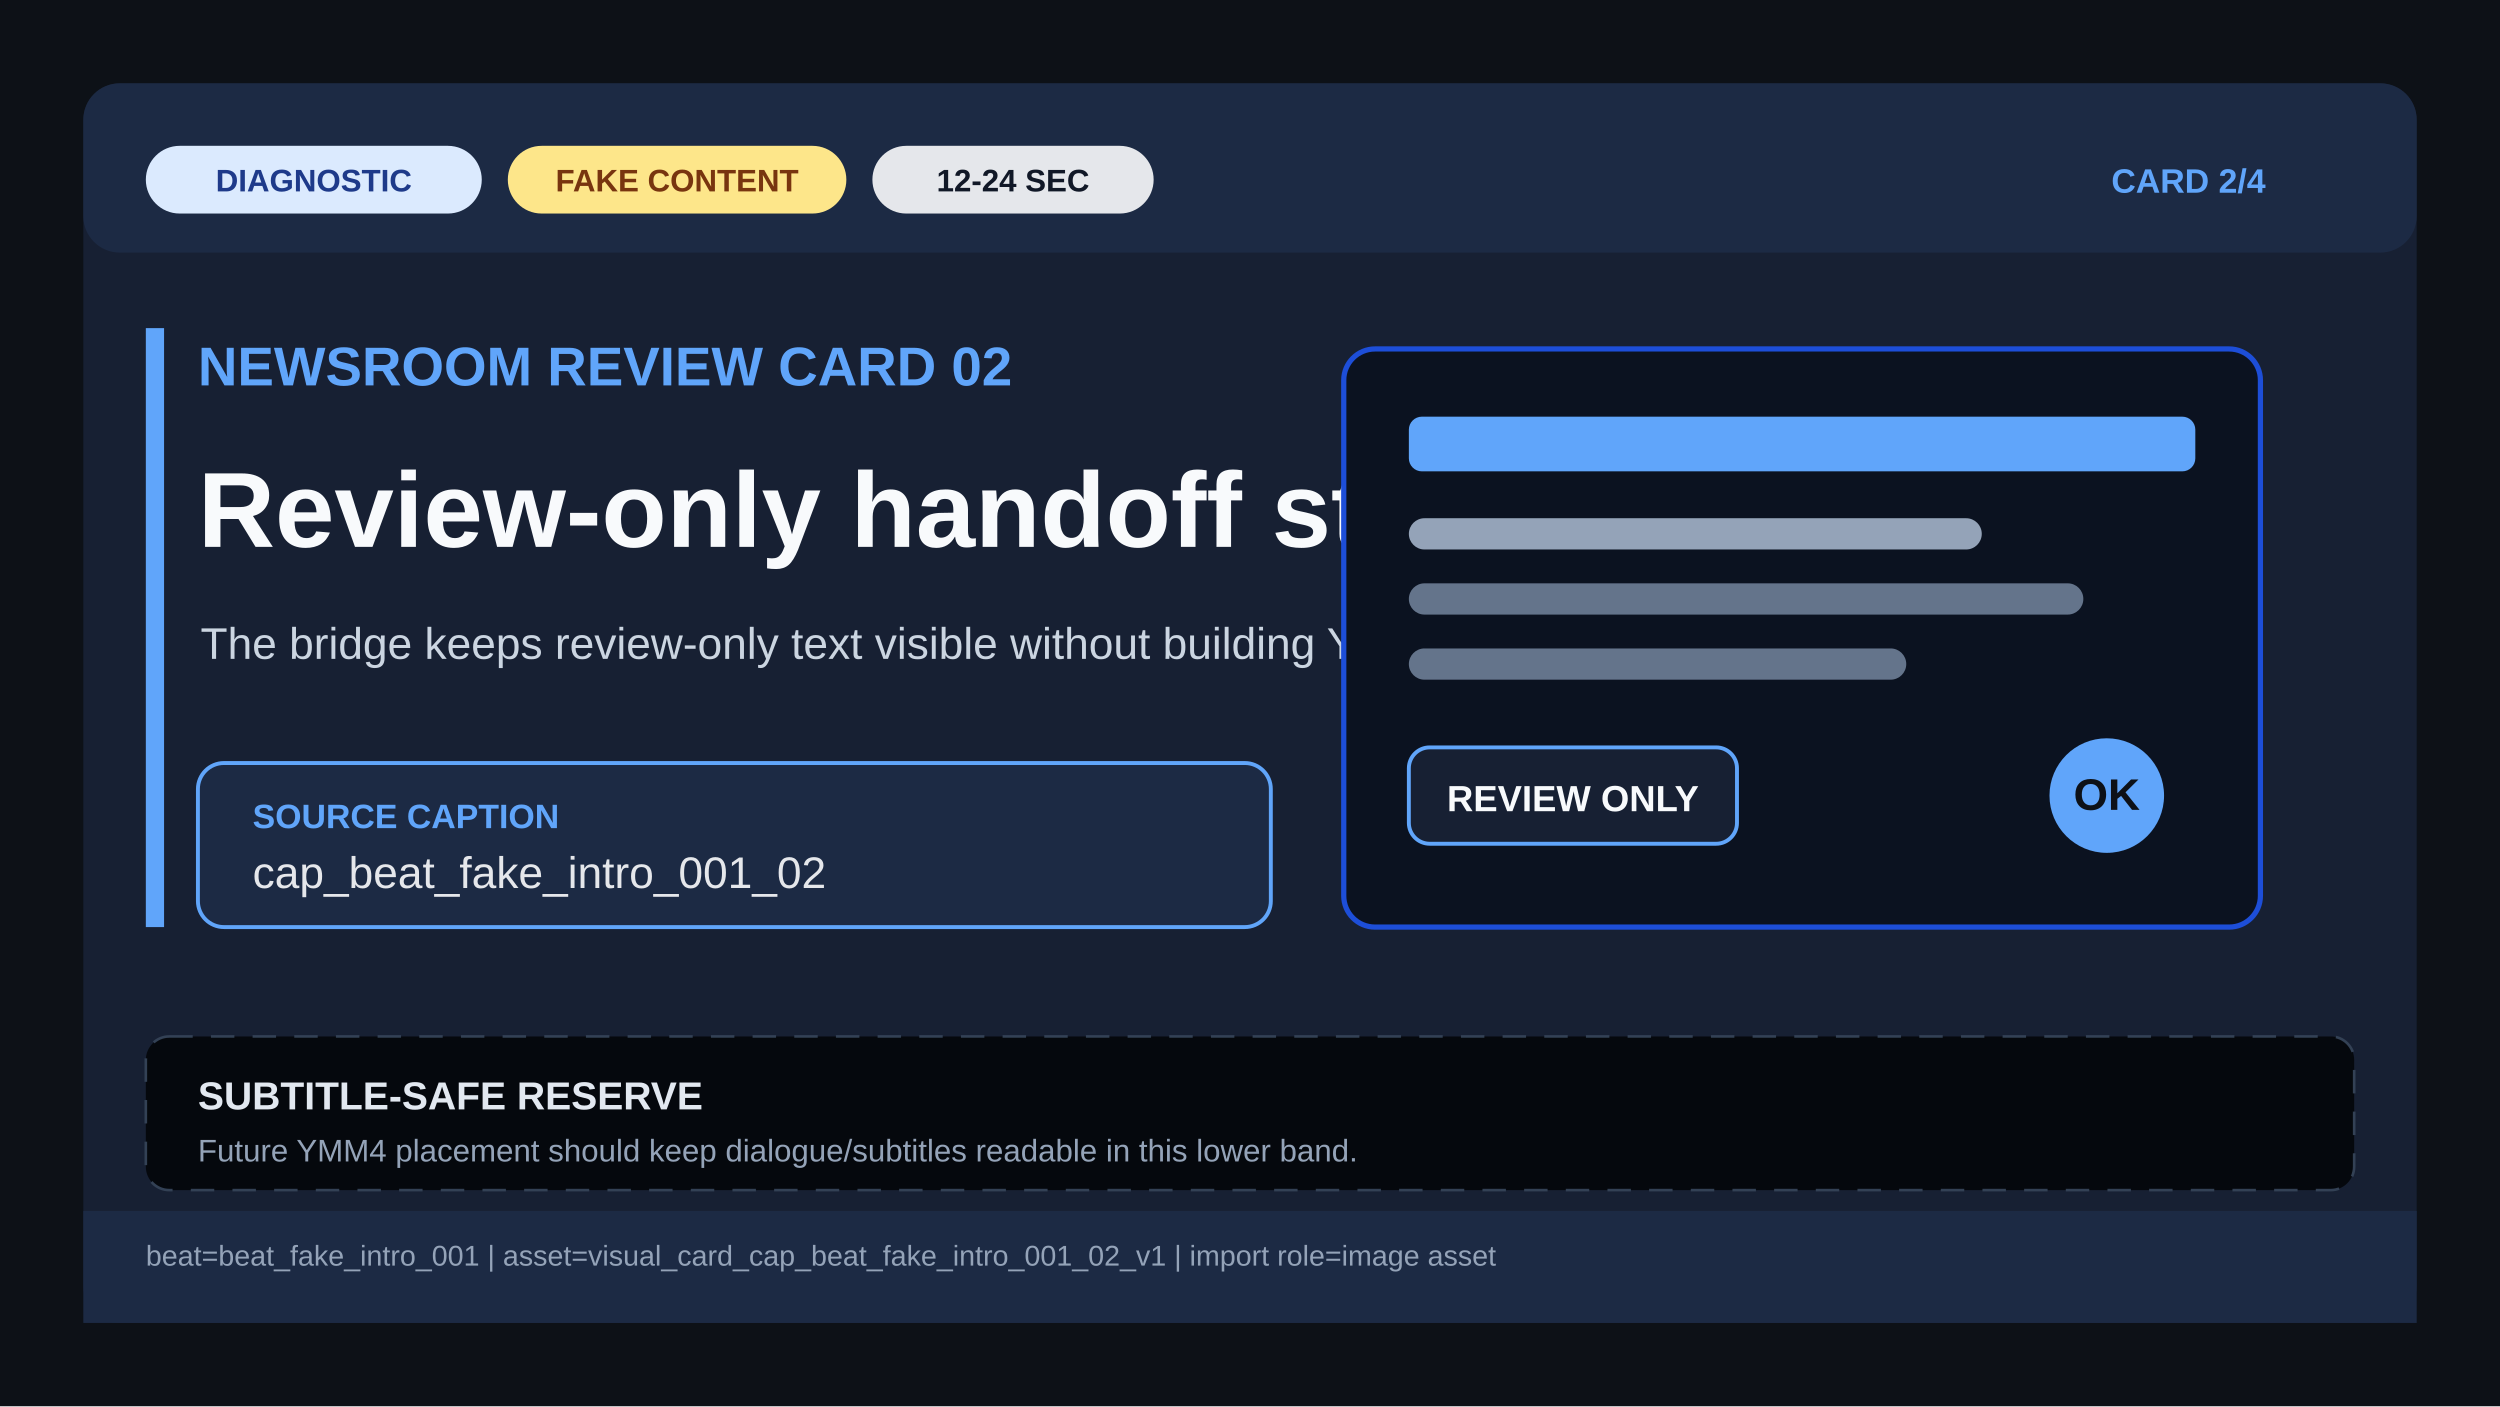
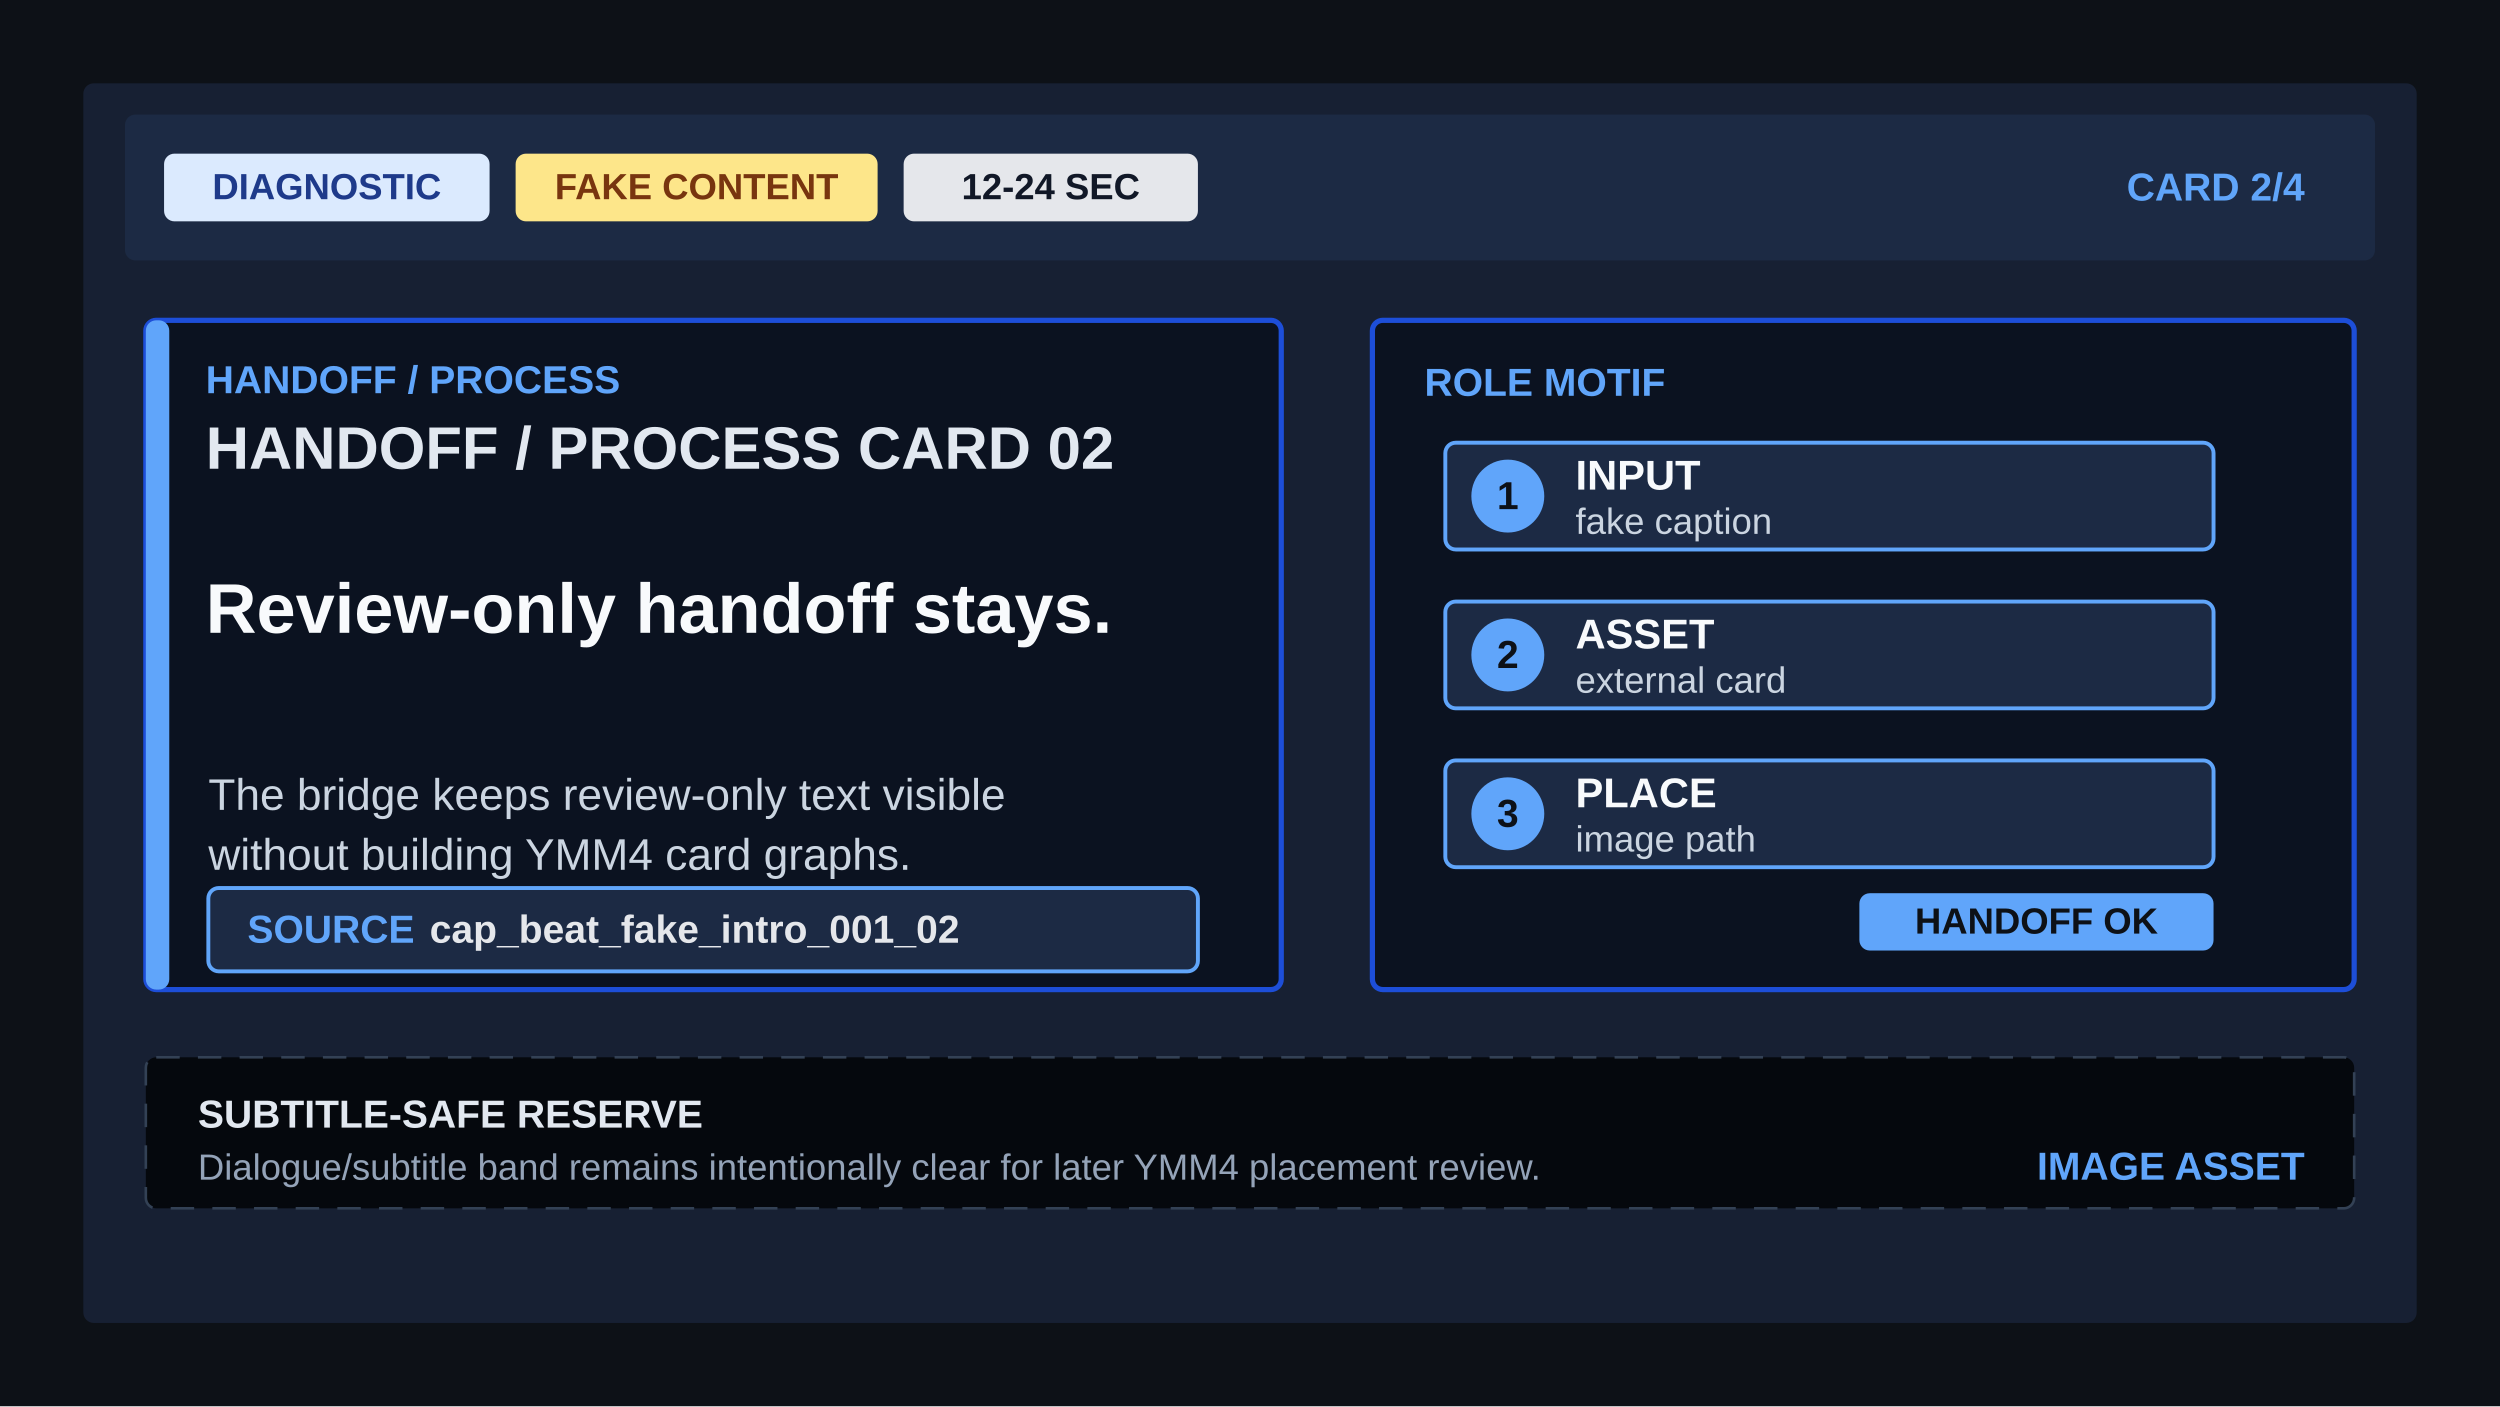
- <svg xmlns="http://www.w3.org/2000/svg" width="1920" height="1080" viewBox="0 0 1920 1080" role="img" aria-label="NEWSROOM REVIEW CARD 02">
+ <svg xmlns="http://www.w3.org/2000/svg" width="1920" height="1080" viewBox="0 0 1920 1080" role="img" aria-label="HANDOFF / PROCESS CARD 02" data-refinement="v1" data-role="handoff_process" data-motif="process_ladder">
  <rect x="0" y="0" width="1920" height="1080" fill="#0D1117" />
-   <rect x="64" y="64" width="1792" height="952" rx="28" fill="#172033" />
-   <rect x="64" y="64" width="1792" height="130" rx="28" fill="#1C2A44" />
-   <rect x="64" y="930" width="1792" height="86" rx="0" fill="#1C2A44" />
-   <rect x="112" y="112" width="258" height="52" rx="26" fill="#DBEAFE" />
-   <text x="241" y="147" text-anchor="middle" font-family="Arial, Helvetica, sans-serif" font-size="24" font-weight="700" fill="#1E3A8A">DIAGNOSTIC</text>
-   <rect x="390" y="112" width="260" height="52" rx="26" fill="#FDE68A" />
-   <text x="520" y="147" text-anchor="middle" font-family="Arial, Helvetica, sans-serif" font-size="24" font-weight="700" fill="#78350F">FAKE CONTENT</text>
-   <rect x="670" y="112" width="216" height="52" rx="26" fill="#E5E7EB" />
-   <text x="778" y="147" text-anchor="middle" font-family="Arial, Helvetica, sans-serif" font-size="24" font-weight="700" fill="#111827">12-24 SEC</text>
-   <text x="1740" y="148" text-anchor="end" font-family="Arial, Helvetica, sans-serif" font-size="26" font-weight="700" fill="#60A5FA">CARD 2/4</text>
-   <rect x="112" y="252" width="14" height="460" fill="#60A5FA" />
-   <text x="152" y="296" font-family="Arial, Helvetica, sans-serif" font-size="42" font-weight="700" fill="#60A5FA">NEWSROOM REVIEW CARD 02</text>
-   <text x="152" y="420" font-family="Arial, Helvetica, sans-serif" font-size="82" font-weight="800" fill="#F8FAFC">Review-only handoff stays.</text>
-   <text x="154" y="506" font-family="Arial, Helvetica, sans-serif" font-size="34" fill="#CBD5E1">The bridge keeps review-only text visible without building YMM4 card graphs.</text>
-   <rect x="152" y="586" width="824" height="126" rx="20" fill="#1C2A44" stroke="#60A5FA" stroke-width="3" />
-   <text x="194" y="636" font-family="Arial, Helvetica, sans-serif" font-size="26" font-weight="700" fill="#60A5FA">SOURCE CAPTION</text>
-   <text x="194" y="682" font-family="Arial, Helvetica, sans-serif" font-size="34" fill="#E5E7EB">cap_beat_fake_intro_001_02</text>
-   <rect x="1032" y="268" width="704" height="444" rx="24" fill="#0B1220" stroke="#1D4ED8" stroke-width="4" />
-   <rect x="1082" y="320" width="604" height="42" rx="10" fill="#60A5FA" />
-   <rect x="1082" y="398" width="440" height="24" rx="12" fill="#94A3B8" />
-   <rect x="1082" y="448" width="518" height="24" rx="12" fill="#64748B" />
-   <rect x="1082" y="498" width="382" height="24" rx="12" fill="#64748B" />
-   <rect x="1082" y="574" width="252" height="74" rx="16" fill="#172033" stroke="#60A5FA" stroke-width="3" />
-   <text x="1208" y="623" text-anchor="middle" font-family="Arial, Helvetica, sans-serif" font-size="28" font-weight="700" fill="#F8FAFC">REVIEW ONLY</text>
-   <circle cx="1618" cy="611" r="44" fill="#60A5FA" />
-   <text x="1618" y="622" text-anchor="middle" font-family="Arial, Helvetica, sans-serif" font-size="34" font-weight="800" fill="#0D1117">OK</text>
-   <rect x="112" y="796" width="1696" height="118" rx="18" fill="#05080D" stroke="#334155" stroke-width="2" stroke-dasharray="18 14" />
-   <text x="152" y="852" font-family="Arial, Helvetica, sans-serif" font-size="30" font-weight="700" fill="#E2E8F0">SUBTITLE-SAFE RESERVE</text>
-   <text x="152" y="892" font-family="Arial, Helvetica, sans-serif" font-size="24" fill="#94A3B8">Future YMM4 placement should keep dialogue/subtitles readable in this lower band.</text>
-   <text x="112" y="972" font-family="Arial, Helvetica, sans-serif" font-size="22" fill="#94A3B8">beat=beat_fake_intro_001 | asset=visual_card_cap_beat_fake_intro_001_02_v1 | import role=image asset</text>
+   <rect x="64" y="64" width="1792" height="952" rx="8" fill="#172033" />
+   <rect x="96" y="88" width="1728" height="112" rx="8" fill="#1C2A44" />
+   <rect x="126" y="118" width="250" height="52" rx="8" fill="#DBEAFE" />
+   <text x="251" y="153" text-anchor="middle" font-family="Arial, Helvetica, sans-serif" font-size="28" font-weight="700" fill="#1E3A8A">DIAGNOSTIC</text>
+   <rect x="396" y="118" width="278" height="52" rx="8" fill="#FDE68A" />
+   <text x="535" y="153" text-anchor="middle" font-family="Arial, Helvetica, sans-serif" font-size="28" font-weight="700" fill="#78350F">FAKE CONTENT</text>
+   <rect x="694" y="118" width="226" height="52" rx="8" fill="#E5E7EB" />
+   <text x="807" y="153" text-anchor="middle" font-family="Arial, Helvetica, sans-serif" font-size="28" font-weight="700" fill="#111827">12-24 SEC</text>
+   <text x="1770" y="154" text-anchor="end" font-family="Arial, Helvetica, sans-serif" font-size="30" font-weight="700" fill="#60A5FA">CARD 2/4</text>
+   <rect x="112" y="246" width="872" height="514" rx="8" fill="#0B1220" stroke="#1D4ED8" stroke-width="4" />
+   <rect x="112" y="246" width="18" height="514" rx="8" fill="#60A5FA" />
+   <text x="158" y="302" font-family="Arial, Helvetica, sans-serif" font-size="30" font-weight="700" fill="#60A5FA">HANDOFF / PROCESS</text>
+   <text x="158" y="360" font-family="Arial, Helvetica, sans-serif" font-size="46" font-weight="700" fill="#E2E8F0">HANDOFF / PROCESS CARD 02</text>
+   <text x="158" y="486" font-family="Arial, Helvetica, sans-serif" font-size="54" font-weight="800" fill="#F8FAFC">Review-only handoff stays.</text>
+   <text x="160" y="622" font-family="Arial, Helvetica, sans-serif" font-size="34" font-weight="400" fill="#CBD5E1">The bridge keeps review-only text visible</text>
+   <text x="160" y="668" font-family="Arial, Helvetica, sans-serif" font-size="34" font-weight="400" fill="#CBD5E1">without building YMM4 card graphs.</text>
+   <rect x="160" y="682" width="760" height="64" rx="8" fill="#1C2A44" stroke="#60A5FA" stroke-width="3" />
+   <text x="190" y="724" font-family="Arial, Helvetica, sans-serif" font-size="30" font-weight="700" fill="#60A5FA">SOURCE</text>
+   <text x="330" y="724" font-family="Arial, Helvetica, sans-serif" font-size="30" font-weight="700" fill="#E5E7EB">cap_beat_fake_intro_001_02</text>
+   <rect x="1054" y="246" width="754" height="514" rx="8" fill="#0B1220" stroke="#1D4ED8" stroke-width="4" />
+   <text x="1094" y="304" font-family="Arial, Helvetica, sans-serif" font-size="30" font-weight="700" fill="#60A5FA">ROLE MOTIF</text>
+   <rect x="1110" y="340" width="590" height="82" rx="8" fill="#1C2A44" stroke="#60A5FA" stroke-width="3" />
+   <circle cx="1158" cy="381" r="28" fill="#60A5FA" />
+   <text x="1158" y="391" text-anchor="middle" font-family="Arial, Helvetica, sans-serif" font-size="30" font-weight="800" fill="#0D1117">1</text>
+   <text x="1210" y="376" font-family="Arial, Helvetica, sans-serif" font-size="32" font-weight="800" fill="#F8FAFC">INPUT</text>
+   <text x="1210" y="410" font-family="Arial, Helvetica, sans-serif" font-size="28" fill="#CBD5E1">fake caption</text>
+   <rect x="1110" y="462" width="590" height="82" rx="8" fill="#1C2A44" stroke="#60A5FA" stroke-width="3" />
+   <circle cx="1158" cy="503" r="28" fill="#60A5FA" />
+   <text x="1158" y="513" text-anchor="middle" font-family="Arial, Helvetica, sans-serif" font-size="30" font-weight="800" fill="#0D1117">2</text>
+   <text x="1210" y="498" font-family="Arial, Helvetica, sans-serif" font-size="32" font-weight="800" fill="#F8FAFC">ASSET</text>
+   <text x="1210" y="532" font-family="Arial, Helvetica, sans-serif" font-size="28" fill="#CBD5E1">external card</text>
+   <rect x="1110" y="584" width="590" height="82" rx="8" fill="#1C2A44" stroke="#60A5FA" stroke-width="3" />
+   <circle cx="1158" cy="625" r="28" fill="#60A5FA" />
+   <text x="1158" y="635" text-anchor="middle" font-family="Arial, Helvetica, sans-serif" font-size="30" font-weight="800" fill="#0D1117">3</text>
+   <text x="1210" y="620" font-family="Arial, Helvetica, sans-serif" font-size="32" font-weight="800" fill="#F8FAFC">PLACE</text>
+   <text x="1210" y="654" font-family="Arial, Helvetica, sans-serif" font-size="28" fill="#CBD5E1">image path</text>
+   <rect x="1428" y="686" width="272" height="44" rx="8" fill="#60A5FA" />
+   <text x="1564" y="717" text-anchor="middle" font-family="Arial, Helvetica, sans-serif" font-size="28" font-weight="800" fill="#0D1117">HANDOFF OK</text>
+   <rect x="112" y="812" width="1696" height="116" rx="8" fill="#05080D" stroke="#334155" stroke-width="2" stroke-dasharray="18 14" />
+   <text x="152" y="866" font-family="Arial, Helvetica, sans-serif" font-size="30" font-weight="700" fill="#E2E8F0">SUBTITLE-SAFE RESERVE</text>
+   <text x="152" y="906" font-family="Arial, Helvetica, sans-serif" font-size="28" fill="#94A3B8">Dialogue/subtitle band remains intentionally clear for later YMM4 placement review.</text>
+   <text x="1770" y="906" text-anchor="end" font-family="Arial, Helvetica, sans-serif" font-size="30" font-weight="700" fill="#60A5FA">IMAGE ASSET</text>
</svg>
